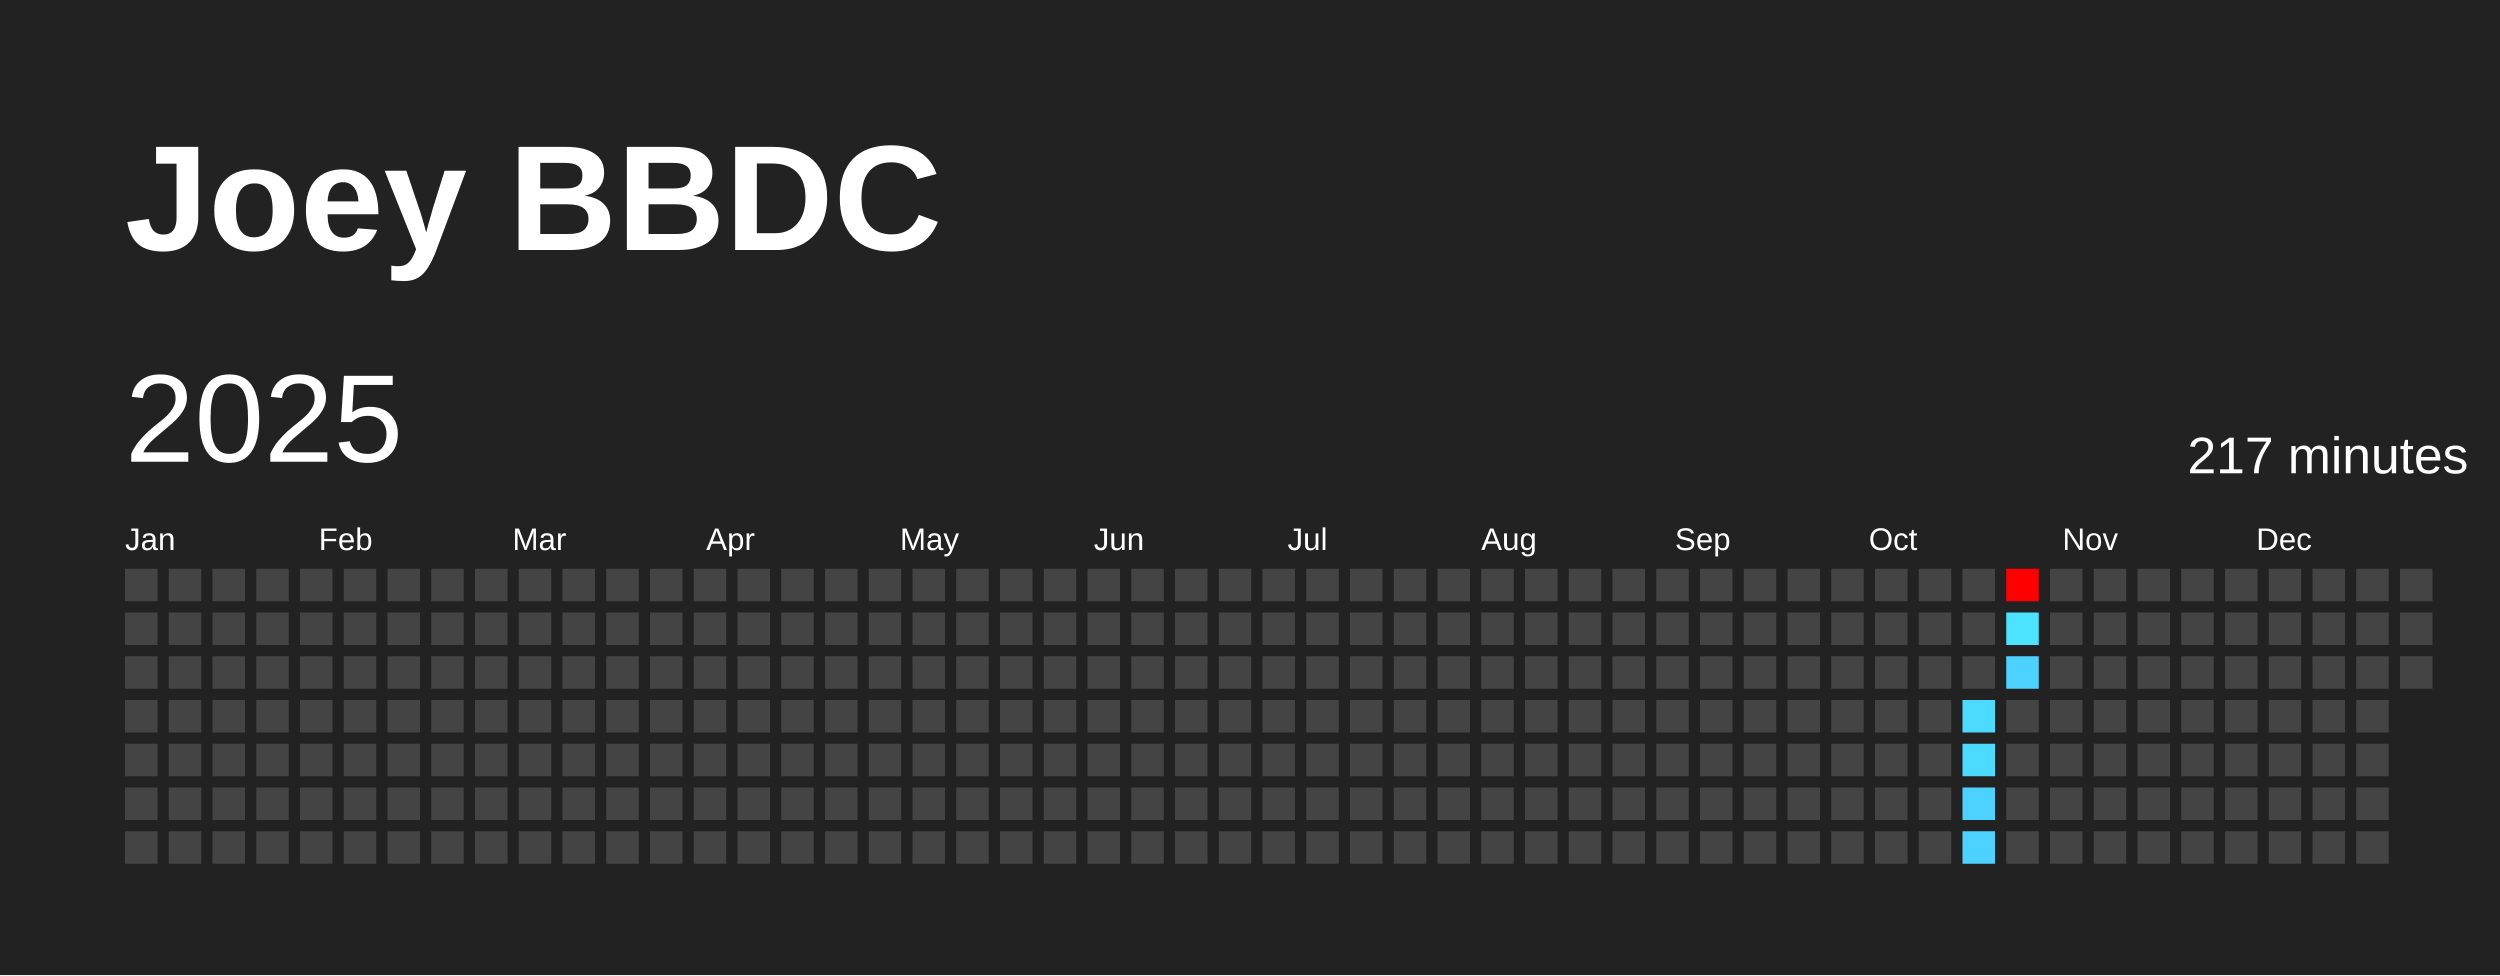
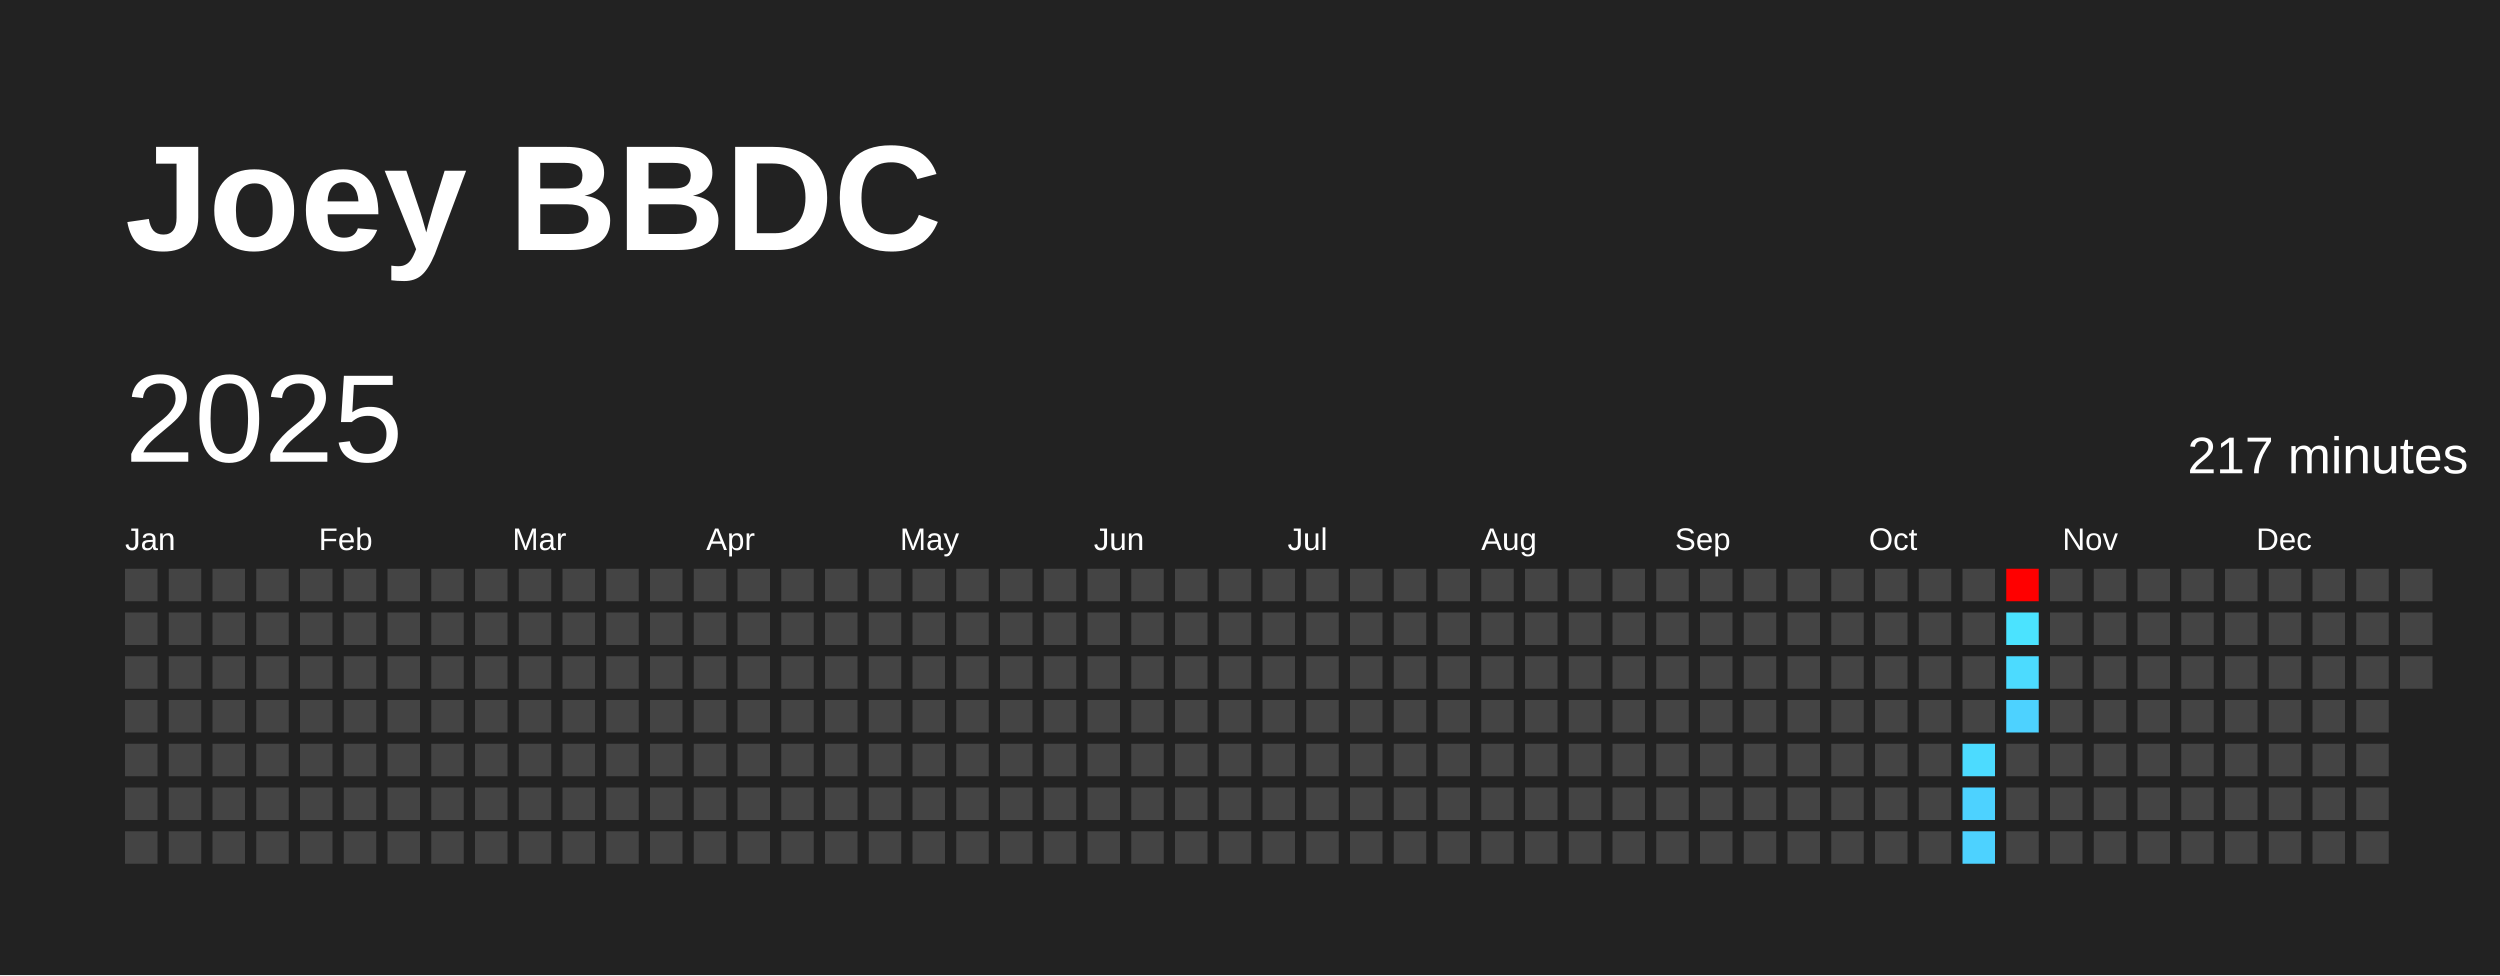
<svg xmlns="http://www.w3.org/2000/svg" baseProfile="full" height="78mm" version="1.1" viewBox="0,0,200,78" width="200mm">
  <defs />
  <rect fill="#222222" height="78" width="200" x="0" y="0" />
  <text fill="#FFFFFF" style="font-size:12px; font-family:Arial; font-weight:bold;" x="10" y="20">Joey BBDC</text>
  <text dominant-baseline="hanging" fill="#FFFFFF" style="font-size:10.0px; font-family:Arial;" x="10" y="30">2025</text>
  <text dominant-baseline="hanging" fill="#FFFFFF" style="font-size:4.125px; font-family:Arial;" x="175" y="35">217 minutes</text>
  <text fill="#FFFFFF" style="font-size:2.5px; font-family:Arial" x="10.0" y="44">Jan</text>
  <text fill="#FFFFFF" style="font-size:2.5px; font-family:Arial" x="25.5" y="44">Feb</text>
  <text fill="#FFFFFF" style="font-size:2.5px; font-family:Arial" x="41.0" y="44">Mar</text>
  <text fill="#FFFFFF" style="font-size:2.5px; font-family:Arial" x="56.5" y="44">Apr</text>
  <text fill="#FFFFFF" style="font-size:2.5px; font-family:Arial" x="72.0" y="44">May</text>
  <text fill="#FFFFFF" style="font-size:2.5px; font-family:Arial" x="87.5" y="44">Jun</text>
  <text fill="#FFFFFF" style="font-size:2.5px; font-family:Arial" x="103.0" y="44">Jul</text>
  <text fill="#FFFFFF" style="font-size:2.5px; font-family:Arial" x="118.5" y="44">Aug</text>
  <text fill="#FFFFFF" style="font-size:2.5px; font-family:Arial" x="134.0" y="44">Sep</text>
  <text fill="#FFFFFF" style="font-size:2.5px; font-family:Arial" x="149.5" y="44">Oct</text>
  <text fill="#FFFFFF" style="font-size:2.5px; font-family:Arial" x="165.0" y="44">Nov</text>
  <text fill="#FFFFFF" style="font-size:2.5px; font-family:Arial" x="180.5" y="44">Dec</text>
  <rect fill="#444444" height="2.6" width="2.6" x="10.0" y="45.5" />
  <rect fill="#444444" height="2.6" width="2.6" x="10.0" y="49.0" />
  <rect fill="#444444" height="2.6" width="2.6" x="10.0" y="52.5" />
  <rect fill="#444444" height="2.6" width="2.6" x="10.0" y="56.0" />
  <rect fill="#444444" height="2.6" width="2.6" x="10.0" y="59.5" />
  <rect fill="#444444" height="2.6" width="2.6" x="10.0" y="63.0" />
  <rect fill="#444444" height="2.6" width="2.6" x="10.0" y="66.5" />
  <rect fill="#444444" height="2.6" width="2.6" x="13.5" y="45.5" />
  <rect fill="#444444" height="2.6" width="2.6" x="13.5" y="49.0" />
  <rect fill="#444444" height="2.6" width="2.6" x="13.5" y="52.5" />
  <rect fill="#444444" height="2.6" width="2.6" x="13.5" y="56.0" />
  <rect fill="#444444" height="2.6" width="2.6" x="13.5" y="59.5" />
  <rect fill="#444444" height="2.6" width="2.6" x="13.5" y="63.0" />
  <rect fill="#444444" height="2.6" width="2.6" x="13.5" y="66.5" />
  <rect fill="#444444" height="2.6" width="2.6" x="17.0" y="45.5" />
  <rect fill="#444444" height="2.6" width="2.6" x="17.0" y="49.0" />
  <rect fill="#444444" height="2.6" width="2.6" x="17.0" y="52.5" />
  <rect fill="#444444" height="2.6" width="2.6" x="17.0" y="56.0" />
  <rect fill="#444444" height="2.6" width="2.6" x="17.0" y="59.5" />
  <rect fill="#444444" height="2.6" width="2.6" x="17.0" y="63.0" />
  <rect fill="#444444" height="2.6" width="2.6" x="17.0" y="66.5" />
  <rect fill="#444444" height="2.6" width="2.6" x="20.5" y="45.5" />
  <rect fill="#444444" height="2.6" width="2.6" x="20.5" y="49.0" />
  <rect fill="#444444" height="2.6" width="2.6" x="20.5" y="52.5" />
  <rect fill="#444444" height="2.6" width="2.6" x="20.5" y="56.0" />
  <rect fill="#444444" height="2.6" width="2.6" x="20.5" y="59.5" />
  <rect fill="#444444" height="2.6" width="2.6" x="20.5" y="63.0" />
  <rect fill="#444444" height="2.6" width="2.6" x="20.5" y="66.5" />
  <rect fill="#444444" height="2.6" width="2.6" x="24.0" y="45.5" />
  <rect fill="#444444" height="2.6" width="2.6" x="24.0" y="49.0" />
  <rect fill="#444444" height="2.6" width="2.6" x="24.0" y="52.5" />
  <rect fill="#444444" height="2.6" width="2.6" x="24.0" y="56.0" />
  <rect fill="#444444" height="2.6" width="2.6" x="24.0" y="59.5" />
  <rect fill="#444444" height="2.6" width="2.6" x="24.0" y="63.0" />
  <rect fill="#444444" height="2.6" width="2.6" x="24.0" y="66.5" />
  <rect fill="#444444" height="2.6" width="2.6" x="27.5" y="45.5" />
  <rect fill="#444444" height="2.6" width="2.6" x="27.5" y="49.0" />
  <rect fill="#444444" height="2.6" width="2.6" x="27.5" y="52.5" />
  <rect fill="#444444" height="2.6" width="2.6" x="27.5" y="56.0" />
  <rect fill="#444444" height="2.6" width="2.6" x="27.5" y="59.5" />
  <rect fill="#444444" height="2.6" width="2.6" x="27.5" y="63.0" />
  <rect fill="#444444" height="2.6" width="2.6" x="27.5" y="66.5" />
  <rect fill="#444444" height="2.6" width="2.6" x="31.0" y="45.5" />
  <rect fill="#444444" height="2.6" width="2.6" x="31.0" y="49.0" />
  <rect fill="#444444" height="2.6" width="2.6" x="31.0" y="52.5" />
  <rect fill="#444444" height="2.6" width="2.6" x="31.0" y="56.0" />
  <rect fill="#444444" height="2.6" width="2.6" x="31.0" y="59.5" />
  <rect fill="#444444" height="2.6" width="2.6" x="31.0" y="63.0" />
  <rect fill="#444444" height="2.6" width="2.6" x="31.0" y="66.5" />
  <rect fill="#444444" height="2.6" width="2.6" x="34.5" y="45.5" />
  <rect fill="#444444" height="2.6" width="2.6" x="34.5" y="49.0" />
  <rect fill="#444444" height="2.6" width="2.6" x="34.5" y="52.5" />
  <rect fill="#444444" height="2.6" width="2.6" x="34.5" y="56.0" />
  <rect fill="#444444" height="2.6" width="2.6" x="34.5" y="59.5" />
  <rect fill="#444444" height="2.6" width="2.6" x="34.5" y="63.0" />
  <rect fill="#444444" height="2.6" width="2.6" x="34.5" y="66.5" />
  <rect fill="#444444" height="2.6" width="2.6" x="38.0" y="45.5" />
  <rect fill="#444444" height="2.6" width="2.6" x="38.0" y="49.0" />
  <rect fill="#444444" height="2.6" width="2.6" x="38.0" y="52.5" />
  <rect fill="#444444" height="2.6" width="2.6" x="38.0" y="56.0" />
  <rect fill="#444444" height="2.6" width="2.6" x="38.0" y="59.5" />
  <rect fill="#444444" height="2.6" width="2.6" x="38.0" y="63.0" />
  <rect fill="#444444" height="2.6" width="2.6" x="38.0" y="66.5" />
  <rect fill="#444444" height="2.6" width="2.6" x="41.5" y="45.5" />
  <rect fill="#444444" height="2.6" width="2.6" x="41.5" y="49.0" />
  <rect fill="#444444" height="2.6" width="2.6" x="41.5" y="52.5" />
  <rect fill="#444444" height="2.6" width="2.6" x="41.5" y="56.0" />
  <rect fill="#444444" height="2.6" width="2.6" x="41.5" y="59.5" />
  <rect fill="#444444" height="2.6" width="2.6" x="41.5" y="63.0" />
  <rect fill="#444444" height="2.6" width="2.6" x="41.5" y="66.5" />
  <rect fill="#444444" height="2.6" width="2.6" x="45.0" y="45.5" />
  <rect fill="#444444" height="2.6" width="2.6" x="45.0" y="49.0" />
  <rect fill="#444444" height="2.6" width="2.6" x="45.0" y="52.5" />
  <rect fill="#444444" height="2.6" width="2.6" x="45.0" y="56.0" />
  <rect fill="#444444" height="2.6" width="2.6" x="45.0" y="59.5" />
  <rect fill="#444444" height="2.6" width="2.6" x="45.0" y="63.0" />
  <rect fill="#444444" height="2.6" width="2.6" x="45.0" y="66.5" />
  <rect fill="#444444" height="2.6" width="2.6" x="48.5" y="45.5" />
  <rect fill="#444444" height="2.6" width="2.6" x="48.5" y="49.0" />
  <rect fill="#444444" height="2.6" width="2.6" x="48.5" y="52.5" />
  <rect fill="#444444" height="2.6" width="2.6" x="48.5" y="56.0" />
  <rect fill="#444444" height="2.6" width="2.6" x="48.5" y="59.5" />
  <rect fill="#444444" height="2.6" width="2.6" x="48.5" y="63.0" />
  <rect fill="#444444" height="2.6" width="2.6" x="48.5" y="66.5" />
  <rect fill="#444444" height="2.6" width="2.6" x="52.0" y="45.5" />
  <rect fill="#444444" height="2.6" width="2.6" x="52.0" y="49.0" />
  <rect fill="#444444" height="2.6" width="2.6" x="52.0" y="52.5" />
  <rect fill="#444444" height="2.6" width="2.6" x="52.0" y="56.0" />
  <rect fill="#444444" height="2.6" width="2.6" x="52.0" y="59.5" />
  <rect fill="#444444" height="2.6" width="2.6" x="52.0" y="63.0" />
  <rect fill="#444444" height="2.6" width="2.6" x="52.0" y="66.5" />
  <rect fill="#444444" height="2.6" width="2.6" x="55.5" y="45.5" />
  <rect fill="#444444" height="2.6" width="2.6" x="55.5" y="49.0" />
  <rect fill="#444444" height="2.6" width="2.6" x="55.5" y="52.5" />
  <rect fill="#444444" height="2.6" width="2.6" x="55.5" y="56.0" />
  <rect fill="#444444" height="2.6" width="2.6" x="55.5" y="59.5" />
  <rect fill="#444444" height="2.6" width="2.6" x="55.5" y="63.0" />
  <rect fill="#444444" height="2.6" width="2.6" x="55.5" y="66.5" />
  <rect fill="#444444" height="2.6" width="2.6" x="59.0" y="45.5" />
  <rect fill="#444444" height="2.6" width="2.6" x="59.0" y="49.0" />
  <rect fill="#444444" height="2.6" width="2.6" x="59.0" y="52.5" />
  <rect fill="#444444" height="2.6" width="2.6" x="59.0" y="56.0" />
  <rect fill="#444444" height="2.6" width="2.6" x="59.0" y="59.5" />
  <rect fill="#444444" height="2.6" width="2.6" x="59.0" y="63.0" />
  <rect fill="#444444" height="2.6" width="2.6" x="59.0" y="66.5" />
  <rect fill="#444444" height="2.6" width="2.6" x="62.5" y="45.5" />
  <rect fill="#444444" height="2.6" width="2.6" x="62.5" y="49.0" />
  <rect fill="#444444" height="2.6" width="2.6" x="62.5" y="52.5" />
  <rect fill="#444444" height="2.6" width="2.6" x="62.5" y="56.0" />
  <rect fill="#444444" height="2.6" width="2.6" x="62.5" y="59.5" />
  <rect fill="#444444" height="2.6" width="2.6" x="62.5" y="63.0" />
  <rect fill="#444444" height="2.6" width="2.6" x="62.5" y="66.5" />
  <rect fill="#444444" height="2.6" width="2.6" x="66.0" y="45.5" />
  <rect fill="#444444" height="2.6" width="2.6" x="66.0" y="49.0" />
  <rect fill="#444444" height="2.6" width="2.6" x="66.0" y="52.5" />
  <rect fill="#444444" height="2.6" width="2.6" x="66.0" y="56.0" />
  <rect fill="#444444" height="2.6" width="2.6" x="66.0" y="59.5" />
  <rect fill="#444444" height="2.6" width="2.6" x="66.0" y="63.0" />
  <rect fill="#444444" height="2.6" width="2.6" x="66.0" y="66.5" />
  <rect fill="#444444" height="2.6" width="2.6" x="69.5" y="45.5" />
  <rect fill="#444444" height="2.6" width="2.6" x="69.5" y="49.0" />
  <rect fill="#444444" height="2.6" width="2.6" x="69.5" y="52.5" />
  <rect fill="#444444" height="2.6" width="2.6" x="69.5" y="56.0" />
  <rect fill="#444444" height="2.6" width="2.6" x="69.5" y="59.5" />
  <rect fill="#444444" height="2.6" width="2.6" x="69.5" y="63.0" />
  <rect fill="#444444" height="2.6" width="2.6" x="69.5" y="66.5" />
  <rect fill="#444444" height="2.6" width="2.6" x="73.0" y="45.5" />
  <rect fill="#444444" height="2.6" width="2.6" x="73.0" y="49.0" />
  <rect fill="#444444" height="2.6" width="2.6" x="73.0" y="52.5" />
  <rect fill="#444444" height="2.6" width="2.6" x="73.0" y="56.0" />
  <rect fill="#444444" height="2.6" width="2.6" x="73.0" y="59.5" />
  <rect fill="#444444" height="2.6" width="2.6" x="73.0" y="63.0" />
  <rect fill="#444444" height="2.6" width="2.6" x="73.0" y="66.5" />
  <rect fill="#444444" height="2.6" width="2.6" x="76.5" y="45.5" />
  <rect fill="#444444" height="2.6" width="2.6" x="76.5" y="49.0" />
  <rect fill="#444444" height="2.6" width="2.6" x="76.5" y="52.5" />
  <rect fill="#444444" height="2.6" width="2.6" x="76.5" y="56.0" />
  <rect fill="#444444" height="2.6" width="2.6" x="76.5" y="59.5" />
  <rect fill="#444444" height="2.6" width="2.6" x="76.5" y="63.0" />
  <rect fill="#444444" height="2.6" width="2.6" x="76.5" y="66.5" />
  <rect fill="#444444" height="2.6" width="2.6" x="80.0" y="45.5" />
  <rect fill="#444444" height="2.6" width="2.6" x="80.0" y="49.0" />
  <rect fill="#444444" height="2.6" width="2.6" x="80.0" y="52.5" />
  <rect fill="#444444" height="2.6" width="2.6" x="80.0" y="56.0" />
  <rect fill="#444444" height="2.6" width="2.6" x="80.0" y="59.5" />
  <rect fill="#444444" height="2.6" width="2.6" x="80.0" y="63.0" />
  <rect fill="#444444" height="2.6" width="2.6" x="80.0" y="66.5" />
  <rect fill="#444444" height="2.6" width="2.6" x="83.5" y="45.5" />
  <rect fill="#444444" height="2.6" width="2.6" x="83.5" y="49.0" />
  <rect fill="#444444" height="2.6" width="2.6" x="83.5" y="52.5" />
  <rect fill="#444444" height="2.6" width="2.6" x="83.5" y="56.0" />
  <rect fill="#444444" height="2.6" width="2.6" x="83.5" y="59.5" />
  <rect fill="#444444" height="2.6" width="2.6" x="83.5" y="63.0" />
  <rect fill="#444444" height="2.6" width="2.6" x="83.5" y="66.5" />
  <rect fill="#444444" height="2.6" width="2.6" x="87.0" y="45.5" />
  <rect fill="#444444" height="2.6" width="2.6" x="87.0" y="49.0" />
  <rect fill="#444444" height="2.6" width="2.6" x="87.0" y="52.5" />
  <rect fill="#444444" height="2.6" width="2.6" x="87.0" y="56.0" />
  <rect fill="#444444" height="2.6" width="2.6" x="87.0" y="59.5" />
  <rect fill="#444444" height="2.6" width="2.6" x="87.0" y="63.0" />
  <rect fill="#444444" height="2.6" width="2.6" x="87.0" y="66.5" />
  <rect fill="#444444" height="2.6" width="2.6" x="90.5" y="45.5" />
  <rect fill="#444444" height="2.6" width="2.6" x="90.5" y="49.0" />
  <rect fill="#444444" height="2.6" width="2.6" x="90.5" y="52.5" />
  <rect fill="#444444" height="2.6" width="2.6" x="90.5" y="56.0" />
  <rect fill="#444444" height="2.6" width="2.6" x="90.5" y="59.5" />
  <rect fill="#444444" height="2.6" width="2.6" x="90.5" y="63.0" />
  <rect fill="#444444" height="2.6" width="2.6" x="90.5" y="66.5" />
  <rect fill="#444444" height="2.6" width="2.6" x="94.0" y="45.5" />
  <rect fill="#444444" height="2.6" width="2.6" x="94.0" y="49.0" />
  <rect fill="#444444" height="2.6" width="2.6" x="94.0" y="52.5" />
  <rect fill="#444444" height="2.6" width="2.6" x="94.0" y="56.0" />
  <rect fill="#444444" height="2.6" width="2.6" x="94.0" y="59.5" />
  <rect fill="#444444" height="2.6" width="2.6" x="94.0" y="63.0" />
  <rect fill="#444444" height="2.6" width="2.6" x="94.0" y="66.5" />
  <rect fill="#444444" height="2.6" width="2.6" x="97.5" y="45.5" />
  <rect fill="#444444" height="2.6" width="2.6" x="97.5" y="49.0" />
  <rect fill="#444444" height="2.6" width="2.6" x="97.5" y="52.5" />
  <rect fill="#444444" height="2.6" width="2.6" x="97.5" y="56.0" />
  <rect fill="#444444" height="2.6" width="2.6" x="97.5" y="59.5" />
  <rect fill="#444444" height="2.6" width="2.6" x="97.5" y="63.0" />
  <rect fill="#444444" height="2.6" width="2.6" x="97.5" y="66.5" />
  <rect fill="#444444" height="2.6" width="2.6" x="101.0" y="45.5" />
  <rect fill="#444444" height="2.6" width="2.6" x="101.0" y="49.0" />
  <rect fill="#444444" height="2.6" width="2.6" x="101.0" y="52.5" />
  <rect fill="#444444" height="2.6" width="2.6" x="101.0" y="56.0" />
  <rect fill="#444444" height="2.6" width="2.6" x="101.0" y="59.5" />
  <rect fill="#444444" height="2.6" width="2.6" x="101.0" y="63.0" />
  <rect fill="#444444" height="2.6" width="2.6" x="101.0" y="66.5" />
  <rect fill="#444444" height="2.6" width="2.6" x="104.5" y="45.5" />
  <rect fill="#444444" height="2.6" width="2.6" x="104.5" y="49.0" />
  <rect fill="#444444" height="2.6" width="2.6" x="104.5" y="52.5" />
  <rect fill="#444444" height="2.6" width="2.6" x="104.5" y="56.0" />
  <rect fill="#444444" height="2.6" width="2.6" x="104.5" y="59.5" />
  <rect fill="#444444" height="2.6" width="2.6" x="104.5" y="63.0" />
  <rect fill="#444444" height="2.6" width="2.6" x="104.5" y="66.5" />
  <rect fill="#444444" height="2.6" width="2.6" x="108.0" y="45.5" />
  <rect fill="#444444" height="2.6" width="2.6" x="108.0" y="49.0" />
  <rect fill="#444444" height="2.6" width="2.6" x="108.0" y="52.5" />
  <rect fill="#444444" height="2.6" width="2.6" x="108.0" y="56.0" />
  <rect fill="#444444" height="2.6" width="2.6" x="108.0" y="59.5" />
  <rect fill="#444444" height="2.6" width="2.6" x="108.0" y="63.0" />
  <rect fill="#444444" height="2.6" width="2.6" x="108.0" y="66.5" />
  <rect fill="#444444" height="2.6" width="2.6" x="111.5" y="45.5" />
  <rect fill="#444444" height="2.6" width="2.6" x="111.5" y="49.0" />
  <rect fill="#444444" height="2.6" width="2.6" x="111.5" y="52.5" />
  <rect fill="#444444" height="2.6" width="2.6" x="111.5" y="56.0" />
  <rect fill="#444444" height="2.6" width="2.6" x="111.5" y="59.5" />
  <rect fill="#444444" height="2.6" width="2.6" x="111.5" y="63.0" />
  <rect fill="#444444" height="2.6" width="2.6" x="111.5" y="66.5" />
  <rect fill="#444444" height="2.6" width="2.6" x="115.0" y="45.5" />
  <rect fill="#444444" height="2.6" width="2.6" x="115.0" y="49.0" />
  <rect fill="#444444" height="2.6" width="2.6" x="115.0" y="52.5" />
  <rect fill="#444444" height="2.6" width="2.6" x="115.0" y="56.0" />
  <rect fill="#444444" height="2.6" width="2.6" x="115.0" y="59.5" />
  <rect fill="#444444" height="2.6" width="2.6" x="115.0" y="63.0" />
  <rect fill="#444444" height="2.6" width="2.6" x="115.0" y="66.5" />
  <rect fill="#444444" height="2.6" width="2.6" x="118.5" y="45.5" />
  <rect fill="#444444" height="2.6" width="2.6" x="118.5" y="49.0" />
  <rect fill="#444444" height="2.6" width="2.6" x="118.5" y="52.5" />
  <rect fill="#444444" height="2.6" width="2.6" x="118.5" y="56.0" />
  <rect fill="#444444" height="2.6" width="2.6" x="118.5" y="59.5" />
  <rect fill="#444444" height="2.6" width="2.6" x="118.5" y="63.0" />
  <rect fill="#444444" height="2.6" width="2.6" x="118.5" y="66.5" />
  <rect fill="#444444" height="2.6" width="2.6" x="122.0" y="45.5" />
  <rect fill="#444444" height="2.6" width="2.6" x="122.0" y="49.0" />
  <rect fill="#444444" height="2.6" width="2.6" x="122.0" y="52.5" />
  <rect fill="#444444" height="2.6" width="2.6" x="122.0" y="56.0" />
  <rect fill="#444444" height="2.6" width="2.6" x="122.0" y="59.5" />
  <rect fill="#444444" height="2.6" width="2.6" x="122.0" y="63.0" />
  <rect fill="#444444" height="2.6" width="2.6" x="122.0" y="66.5" />
  <rect fill="#444444" height="2.6" width="2.6" x="125.5" y="45.5" />
  <rect fill="#444444" height="2.6" width="2.6" x="125.5" y="49.0" />
  <rect fill="#444444" height="2.6" width="2.6" x="125.5" y="52.5" />
  <rect fill="#444444" height="2.6" width="2.6" x="125.5" y="56.0" />
  <rect fill="#444444" height="2.6" width="2.6" x="125.5" y="59.5" />
  <rect fill="#444444" height="2.6" width="2.6" x="125.5" y="63.0" />
  <rect fill="#444444" height="2.6" width="2.6" x="125.5" y="66.5" />
  <rect fill="#444444" height="2.6" width="2.6" x="129.0" y="45.5" />
  <rect fill="#444444" height="2.6" width="2.6" x="129.0" y="49.0" />
  <rect fill="#444444" height="2.6" width="2.6" x="129.0" y="52.5" />
  <rect fill="#444444" height="2.6" width="2.6" x="129.0" y="56.0" />
  <rect fill="#444444" height="2.6" width="2.6" x="129.0" y="59.5" />
  <rect fill="#444444" height="2.6" width="2.6" x="129.0" y="63.0" />
  <rect fill="#444444" height="2.6" width="2.6" x="129.0" y="66.5" />
  <rect fill="#444444" height="2.6" width="2.6" x="132.5" y="45.5" />
  <rect fill="#444444" height="2.6" width="2.6" x="132.5" y="49.0" />
  <rect fill="#444444" height="2.6" width="2.6" x="132.5" y="52.5" />
  <rect fill="#444444" height="2.6" width="2.6" x="132.5" y="56.0" />
  <rect fill="#444444" height="2.6" width="2.6" x="132.5" y="59.5" />
  <rect fill="#444444" height="2.6" width="2.6" x="132.5" y="63.0" />
  <rect fill="#444444" height="2.6" width="2.6" x="132.5" y="66.5" />
  <rect fill="#444444" height="2.6" width="2.6" x="136.0" y="45.5" />
  <rect fill="#444444" height="2.6" width="2.6" x="136.0" y="49.0" />
  <rect fill="#444444" height="2.6" width="2.6" x="136.0" y="52.5" />
  <rect fill="#444444" height="2.6" width="2.6" x="136.0" y="56.0" />
  <rect fill="#444444" height="2.6" width="2.6" x="136.0" y="59.5" />
  <rect fill="#444444" height="2.6" width="2.6" x="136.0" y="63.0" />
  <rect fill="#444444" height="2.6" width="2.6" x="136.0" y="66.5" />
  <rect fill="#444444" height="2.6" width="2.6" x="139.5" y="45.5" />
  <rect fill="#444444" height="2.6" width="2.6" x="139.5" y="49.0" />
  <rect fill="#444444" height="2.6" width="2.6" x="139.5" y="52.5" />
  <rect fill="#444444" height="2.6" width="2.6" x="139.5" y="56.0" />
  <rect fill="#444444" height="2.6" width="2.6" x="139.5" y="59.5" />
  <rect fill="#444444" height="2.6" width="2.6" x="139.5" y="63.0" />
  <rect fill="#444444" height="2.6" width="2.6" x="139.5" y="66.5" />
  <rect fill="#444444" height="2.6" width="2.6" x="143.0" y="45.5" />
  <rect fill="#444444" height="2.6" width="2.6" x="143.0" y="49.0" />
  <rect fill="#444444" height="2.6" width="2.6" x="143.0" y="52.5" />
  <rect fill="#444444" height="2.6" width="2.6" x="143.0" y="56.0" />
  <rect fill="#444444" height="2.6" width="2.6" x="143.0" y="59.5" />
  <rect fill="#444444" height="2.6" width="2.6" x="143.0" y="63.0" />
  <rect fill="#444444" height="2.6" width="2.6" x="143.0" y="66.5" />
  <rect fill="#444444" height="2.6" width="2.6" x="146.5" y="45.5" />
  <rect fill="#444444" height="2.6" width="2.6" x="146.5" y="49.0" />
  <rect fill="#444444" height="2.6" width="2.6" x="146.5" y="52.5" />
  <rect fill="#444444" height="2.6" width="2.6" x="146.5" y="56.0" />
  <rect fill="#444444" height="2.6" width="2.6" x="146.5" y="59.5" />
  <rect fill="#444444" height="2.6" width="2.6" x="146.5" y="63.0" />
  <rect fill="#444444" height="2.6" width="2.6" x="146.5" y="66.5" />
  <rect fill="#444444" height="2.6" width="2.6" x="150.0" y="45.5" />
  <rect fill="#444444" height="2.6" width="2.6" x="150.0" y="49.0" />
  <rect fill="#444444" height="2.6" width="2.6" x="150.0" y="52.5" />
  <rect fill="#444444" height="2.6" width="2.6" x="150.0" y="56.0" />
  <rect fill="#444444" height="2.6" width="2.6" x="150.0" y="59.5" />
  <rect fill="#444444" height="2.6" width="2.6" x="150.0" y="63.0" />
  <rect fill="#444444" height="2.6" width="2.6" x="150.0" y="66.5" />
  <rect fill="#444444" height="2.6" width="2.6" x="153.5" y="45.5" />
  <rect fill="#444444" height="2.6" width="2.6" x="153.5" y="49.0" />
  <rect fill="#444444" height="2.6" width="2.6" x="153.5" y="52.5" />
  <rect fill="#444444" height="2.6" width="2.6" x="153.5" y="56.0" />
  <rect fill="#444444" height="2.6" width="2.6" x="153.5" y="59.5" />
  <rect fill="#444444" height="2.6" width="2.6" x="153.5" y="63.0" />
  <rect fill="#444444" height="2.6" width="2.6" x="153.5" y="66.5" />
  <rect fill="#444444" height="2.6" width="2.6" x="157.0" y="45.5" />
  <rect fill="#444444" height="2.6" width="2.6" x="157.0" y="49.0" />
  <rect fill="#444444" height="2.6" width="2.6" x="157.0" y="52.5" />
-   <rect fill="#4cdbff" height="2.6" width="2.6" x="157.0" y="56.0" />
+   <rect fill="#444444" height="2.6" width="2.6" x="157.0" y="56.0" />
  <rect fill="#4cdbff" height="2.6" width="2.6" x="157.0" y="59.5" />
  <rect fill="#4dd2ff" height="2.6" width="2.6" x="157.0" y="63.0" />
  <rect fill="#4dd2ff" height="2.6" width="2.6" x="157.0" y="66.5" />
  <rect fill="red" height="2.6" width="2.6" x="160.5" y="45.5" />
  <rect fill="#4be3ff" height="2.6" width="2.6" x="160.5" y="49.0" />
-   <rect fill="#4dd2ff" height="2.6" width="2.6" x="160.5" y="52.5" />
-   <rect fill="#444444" height="2.6" width="2.6" x="160.5" y="56.0" />
+   <rect fill="#4cdbff" height="2.6" width="2.6" x="160.5" y="52.5" />
+   <rect fill="#4dd2ff" height="2.6" width="2.6" x="160.5" y="56.0" />
  <rect fill="#444444" height="2.6" width="2.6" x="160.5" y="59.5" />
  <rect fill="#444444" height="2.6" width="2.6" x="160.5" y="63.0" />
  <rect fill="#444444" height="2.6" width="2.6" x="160.5" y="66.5" />
  <rect fill="#444444" height="2.6" width="2.6" x="164.0" y="45.5" />
  <rect fill="#444444" height="2.6" width="2.6" x="164.0" y="49.0" />
  <rect fill="#444444" height="2.6" width="2.6" x="164.0" y="52.5" />
  <rect fill="#444444" height="2.6" width="2.6" x="164.0" y="56.0" />
  <rect fill="#444444" height="2.6" width="2.6" x="164.0" y="59.5" />
  <rect fill="#444444" height="2.6" width="2.6" x="164.0" y="63.0" />
  <rect fill="#444444" height="2.6" width="2.6" x="164.0" y="66.5" />
  <rect fill="#444444" height="2.6" width="2.6" x="167.5" y="45.5" />
  <rect fill="#444444" height="2.6" width="2.6" x="167.5" y="49.0" />
  <rect fill="#444444" height="2.6" width="2.6" x="167.5" y="52.5" />
  <rect fill="#444444" height="2.6" width="2.6" x="167.5" y="56.0" />
  <rect fill="#444444" height="2.6" width="2.6" x="167.5" y="59.5" />
  <rect fill="#444444" height="2.6" width="2.6" x="167.5" y="63.0" />
  <rect fill="#444444" height="2.6" width="2.6" x="167.5" y="66.5" />
  <rect fill="#444444" height="2.6" width="2.6" x="171.0" y="45.5" />
  <rect fill="#444444" height="2.6" width="2.6" x="171.0" y="49.0" />
  <rect fill="#444444" height="2.6" width="2.6" x="171.0" y="52.5" />
  <rect fill="#444444" height="2.6" width="2.6" x="171.0" y="56.0" />
  <rect fill="#444444" height="2.6" width="2.6" x="171.0" y="59.5" />
  <rect fill="#444444" height="2.6" width="2.6" x="171.0" y="63.0" />
  <rect fill="#444444" height="2.6" width="2.6" x="171.0" y="66.5" />
  <rect fill="#444444" height="2.6" width="2.6" x="174.5" y="45.5" />
  <rect fill="#444444" height="2.6" width="2.6" x="174.5" y="49.0" />
  <rect fill="#444444" height="2.6" width="2.6" x="174.5" y="52.5" />
  <rect fill="#444444" height="2.6" width="2.6" x="174.5" y="56.0" />
  <rect fill="#444444" height="2.6" width="2.6" x="174.5" y="59.5" />
  <rect fill="#444444" height="2.6" width="2.6" x="174.5" y="63.0" />
  <rect fill="#444444" height="2.6" width="2.6" x="174.5" y="66.5" />
  <rect fill="#444444" height="2.6" width="2.6" x="178.0" y="45.5" />
  <rect fill="#444444" height="2.6" width="2.6" x="178.0" y="49.0" />
  <rect fill="#444444" height="2.6" width="2.6" x="178.0" y="52.5" />
  <rect fill="#444444" height="2.6" width="2.6" x="178.0" y="56.0" />
  <rect fill="#444444" height="2.6" width="2.6" x="178.0" y="59.5" />
  <rect fill="#444444" height="2.6" width="2.6" x="178.0" y="63.0" />
  <rect fill="#444444" height="2.6" width="2.6" x="178.0" y="66.5" />
  <rect fill="#444444" height="2.6" width="2.6" x="181.5" y="45.5" />
  <rect fill="#444444" height="2.6" width="2.6" x="181.5" y="49.0" />
  <rect fill="#444444" height="2.6" width="2.6" x="181.5" y="52.5" />
  <rect fill="#444444" height="2.6" width="2.6" x="181.5" y="56.0" />
  <rect fill="#444444" height="2.6" width="2.6" x="181.5" y="59.5" />
  <rect fill="#444444" height="2.6" width="2.6" x="181.5" y="63.0" />
  <rect fill="#444444" height="2.6" width="2.6" x="181.5" y="66.5" />
  <rect fill="#444444" height="2.6" width="2.6" x="185.0" y="45.5" />
  <rect fill="#444444" height="2.6" width="2.6" x="185.0" y="49.0" />
  <rect fill="#444444" height="2.6" width="2.6" x="185.0" y="52.5" />
  <rect fill="#444444" height="2.6" width="2.6" x="185.0" y="56.0" />
  <rect fill="#444444" height="2.6" width="2.6" x="185.0" y="59.5" />
  <rect fill="#444444" height="2.6" width="2.6" x="185.0" y="63.0" />
  <rect fill="#444444" height="2.6" width="2.6" x="185.0" y="66.5" />
  <rect fill="#444444" height="2.6" width="2.6" x="188.5" y="45.5" />
  <rect fill="#444444" height="2.6" width="2.6" x="188.5" y="49.0" />
  <rect fill="#444444" height="2.6" width="2.6" x="188.5" y="52.5" />
  <rect fill="#444444" height="2.6" width="2.6" x="188.5" y="56.0" />
  <rect fill="#444444" height="2.6" width="2.6" x="188.5" y="59.5" />
  <rect fill="#444444" height="2.6" width="2.6" x="188.5" y="63.0" />
  <rect fill="#444444" height="2.6" width="2.6" x="188.5" y="66.5" />
  <rect fill="#444444" height="2.6" width="2.6" x="192.0" y="45.5" />
  <rect fill="#444444" height="2.6" width="2.6" x="192.0" y="49.0" />
  <rect fill="#444444" height="2.6" width="2.6" x="192.0" y="52.5" />
</svg>
